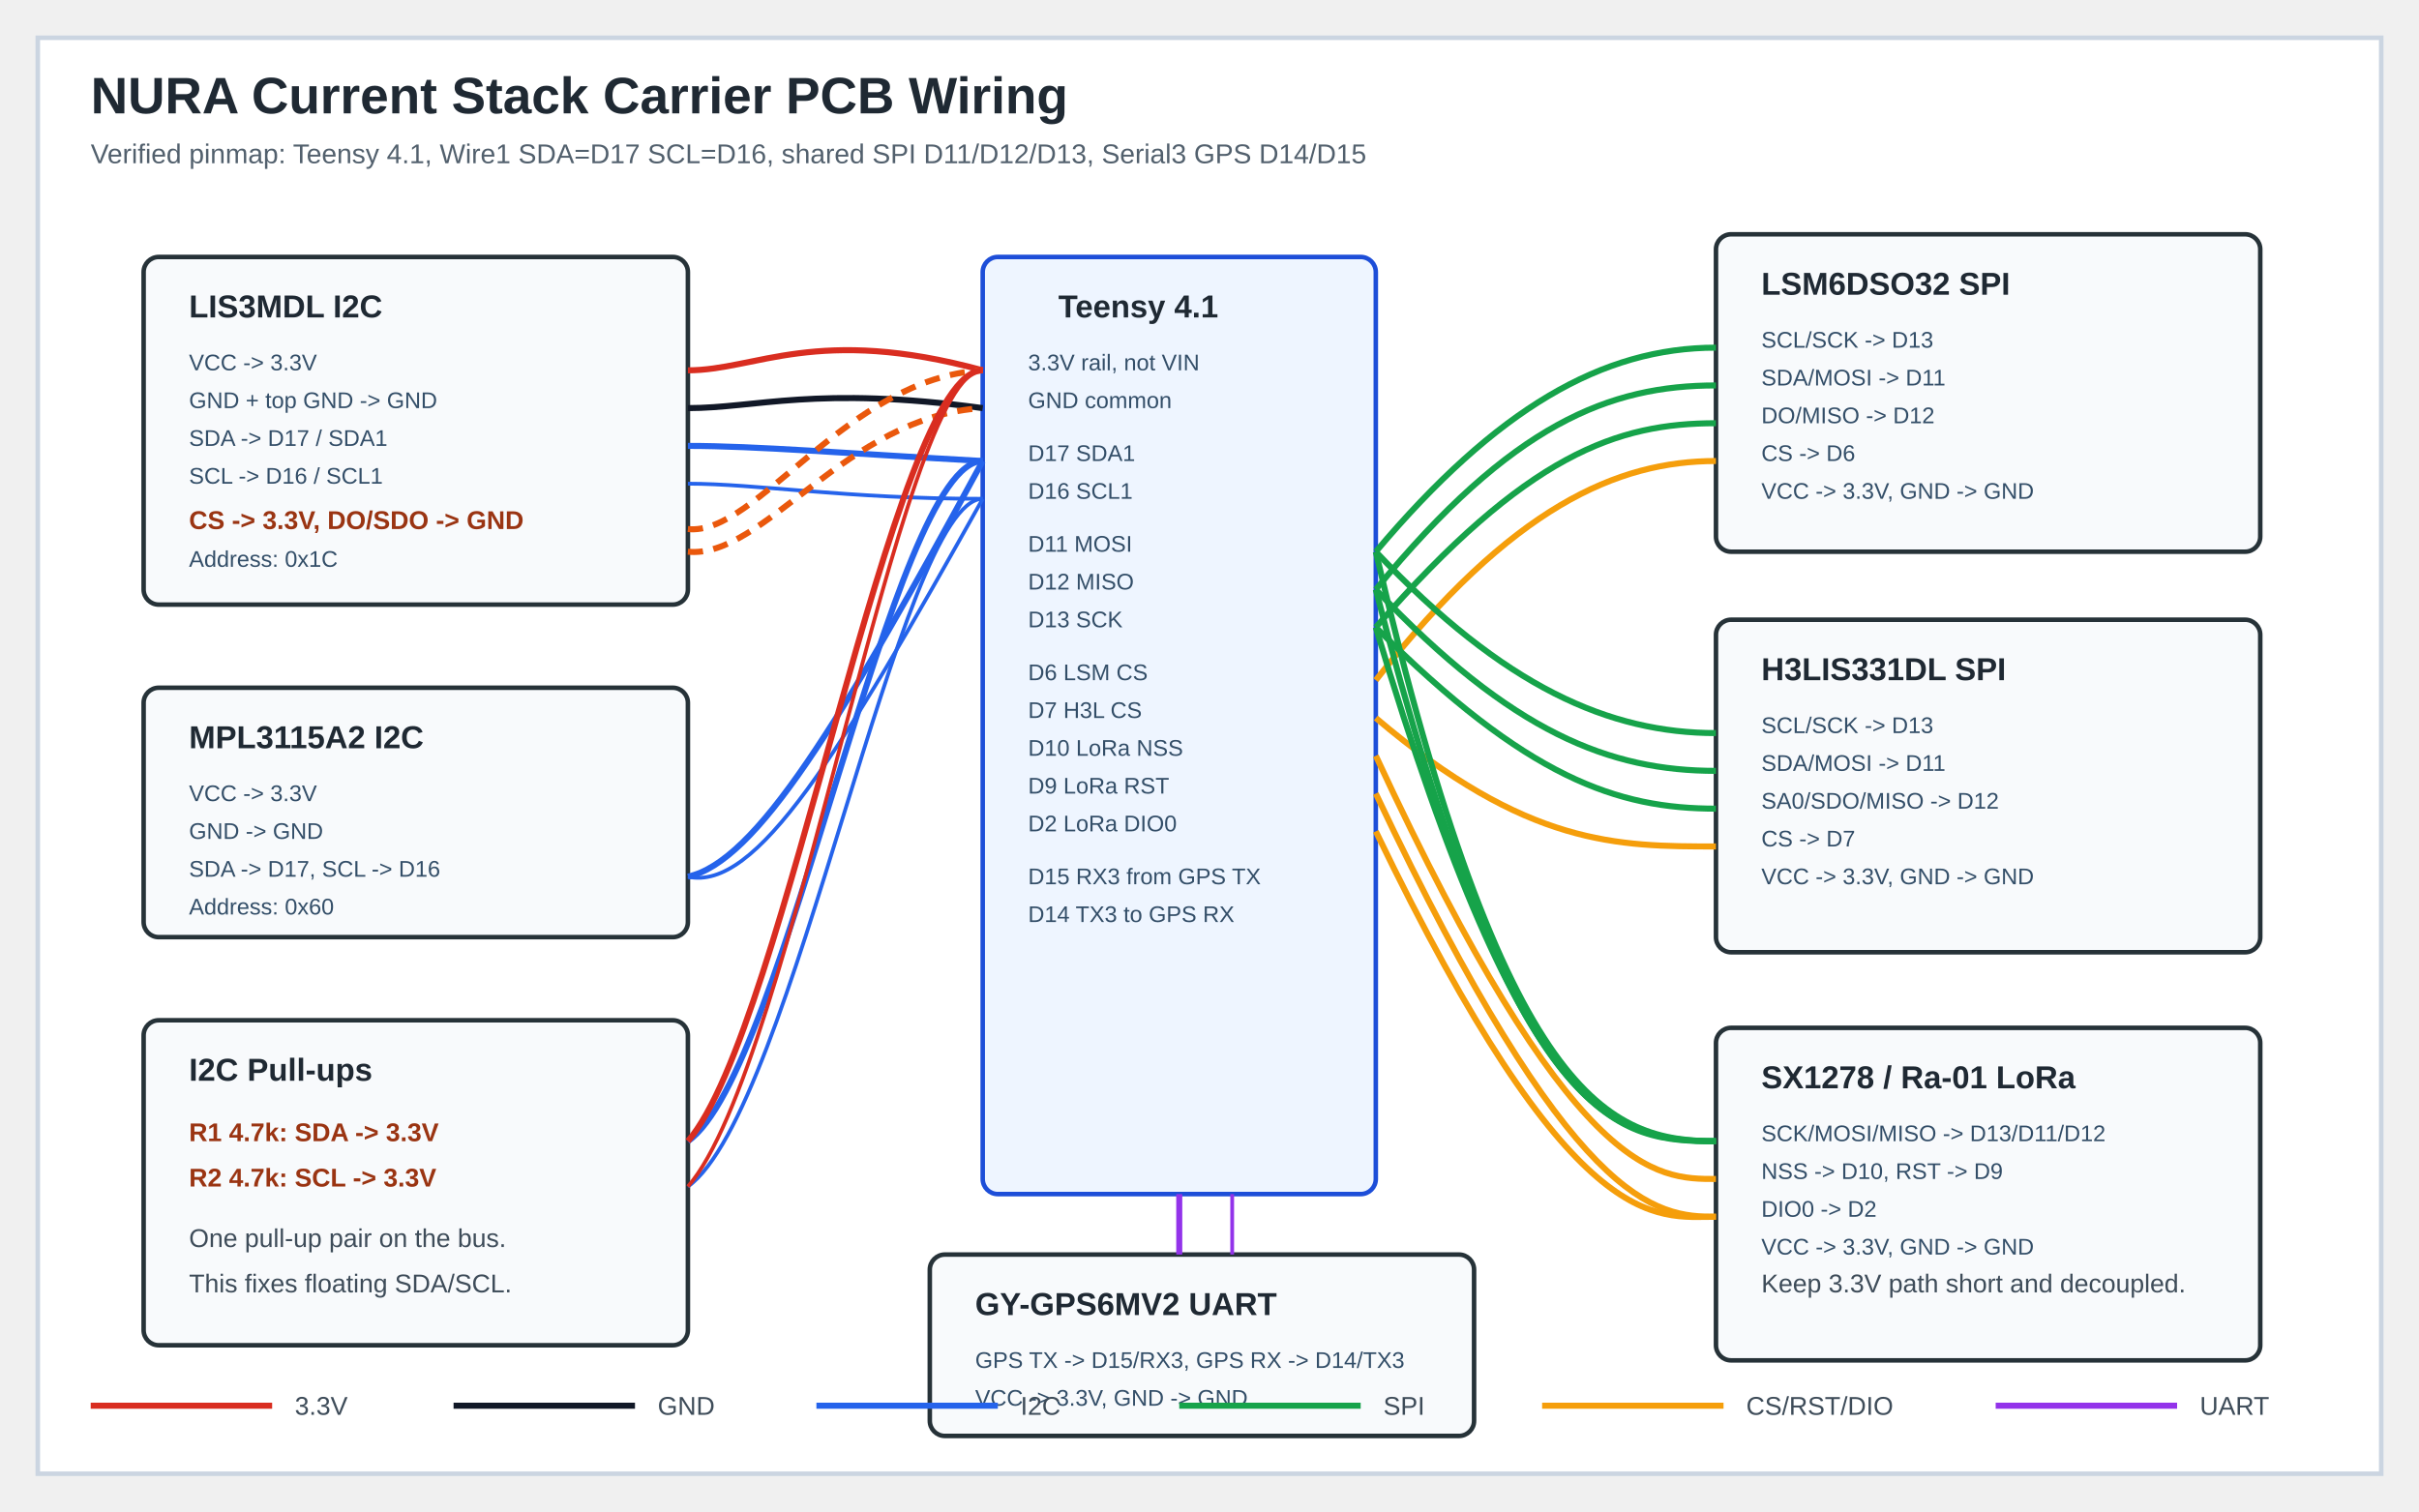
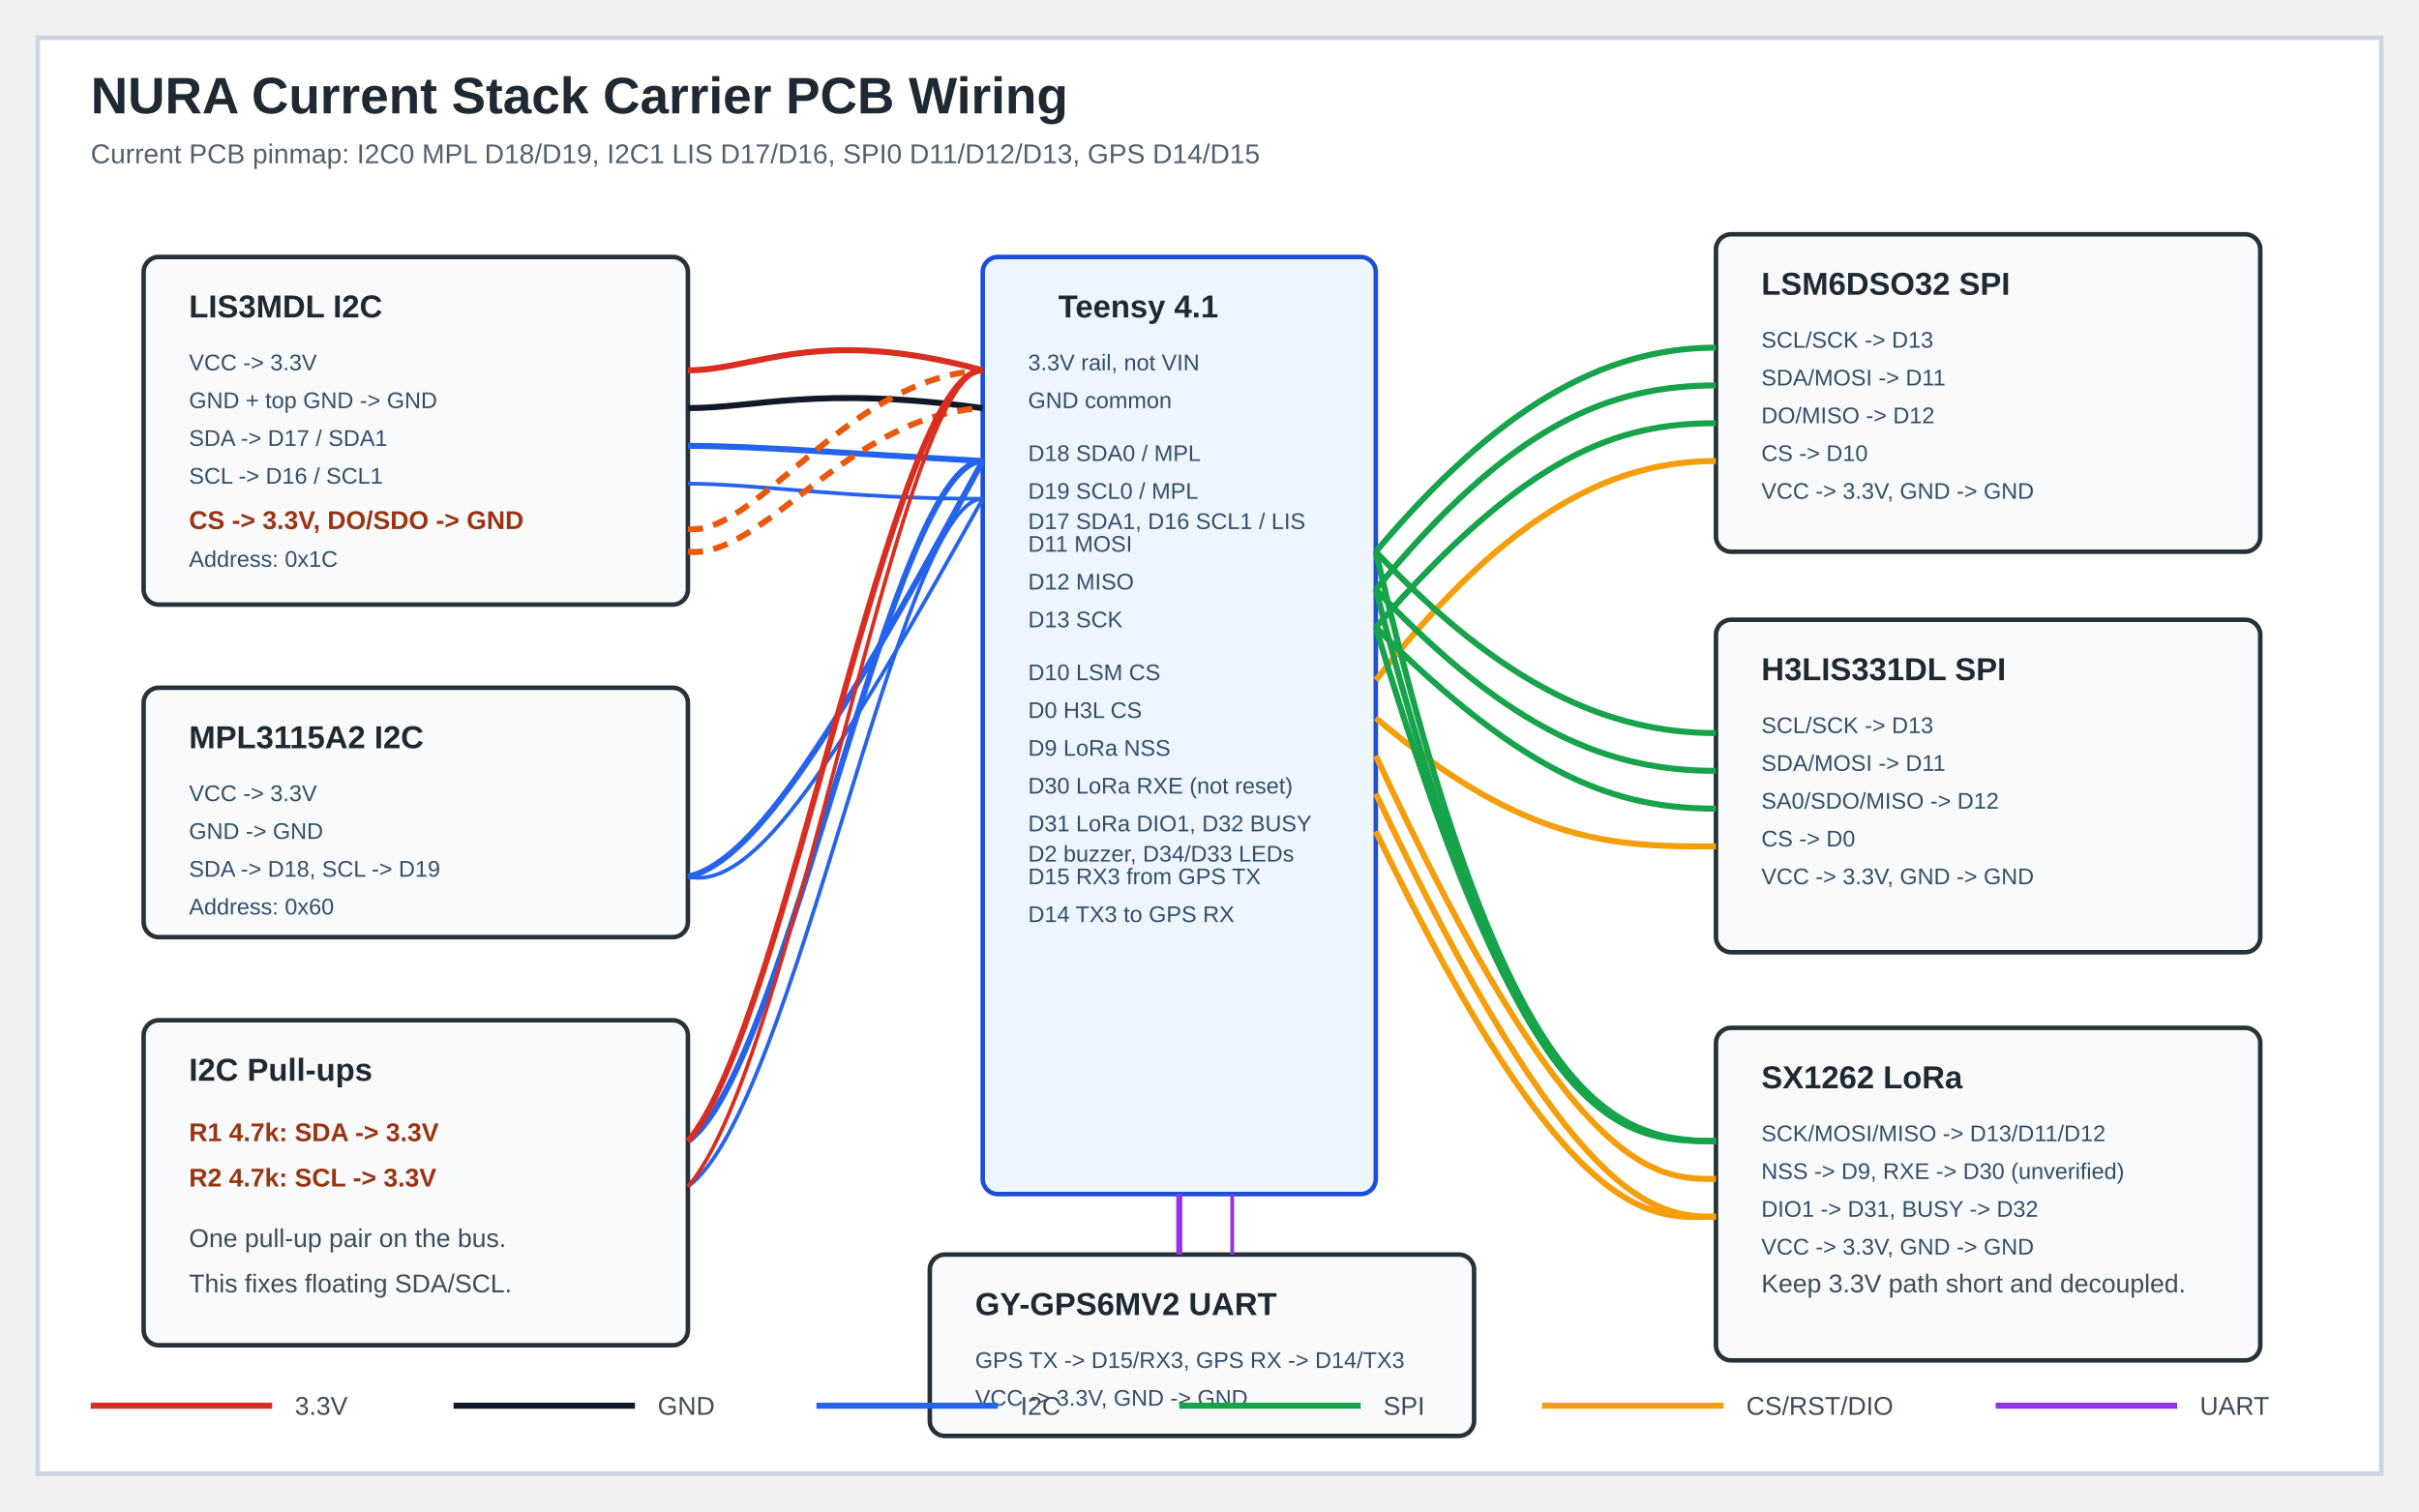
<svg xmlns="http://www.w3.org/2000/svg" width="1600" height="1000" viewBox="0 0 1600 1000">
  <defs>
    <style>
      text { font-family: Arial, Helvetica, sans-serif; fill: #1f2933; }
      .title { font-size: 34px; font-weight: 700; }
      .subtitle { font-size: 18px; fill: #52606d; }
      .box { fill: #f8fafc; stroke: #263238; stroke-width: 3; rx: 10; }
      .teensy { fill: #eef5ff; stroke: #1d4ed8; stroke-width: 3; rx: 10; }
      .label { font-size: 21px; font-weight: 700; }
      .pin { font-size: 15px; fill: #334e68; }
      .note { font-size: 17px; fill: #3e4c59; }
      .crit { font-size: 17px; font-weight: 700; fill: #9a3412; }
      .vcc { stroke: #d92d20; stroke-width: 4; fill: none; }
      .gnd { stroke: #111827; stroke-width: 4; fill: none; }
      .i2c { stroke: #2563eb; stroke-width: 4; fill: none; }
      .spi { stroke: #16a34a; stroke-width: 4; fill: none; }
      .ctrl { stroke: #f59e0b; stroke-width: 4; fill: none; }
      .uart { stroke: #9333ea; stroke-width: 4; fill: none; }
      .strap { stroke: #ea580c; stroke-width: 4; fill: none; stroke-dasharray: 10 7; }
      .thin { stroke-width: 2.5; }
    </style>
  </defs>
  <rect x="25" y="25" width="1550" height="950" fill="#ffffff" stroke="#cbd5e1" stroke-width="3" />
  <text x="60" y="75" class="title">NURA Current Stack Carrier PCB Wiring</text>
-   <text x="60" y="108" class="subtitle">Verified pinmap: Teensy 4.1, Wire1 SDA=D17 SCL=D16, shared SPI D11/D12/D13, Serial3 GPS D14/D15</text>
+   <text x="60" y="108" class="subtitle">Current PCB pinmap: I2C0 MPL D18/D19, I2C1 LIS D17/D16, SPI0 D11/D12/D13, GPS D14/D15</text>
  <rect x="650" y="170" width="260" height="620" class="teensy" />
  <text x="700" y="210" class="label">Teensy 4.1</text>
  <text x="680" y="245" class="pin">3.3V rail, not VIN</text>
  <text x="680" y="270" class="pin">GND common</text>
-   <text x="680" y="305" class="pin">D17 SDA1</text>
-   <text x="680" y="330" class="pin">D16 SCL1</text>
+   <text x="680" y="305" class="pin">D18 SDA0 / MPL</text>
+   <text x="680" y="330" class="pin">D19 SCL0 / MPL</text>
+   <text x="680" y="350" class="pin">D17 SDA1, D16 SCL1 / LIS</text>
  <text x="680" y="365" class="pin">D11 MOSI</text>
  <text x="680" y="390" class="pin">D12 MISO</text>
  <text x="680" y="415" class="pin">D13 SCK</text>
-   <text x="680" y="450" class="pin">D6 LSM CS</text>
-   <text x="680" y="475" class="pin">D7 H3L CS</text>
-   <text x="680" y="500" class="pin">D10 LoRa NSS</text>
-   <text x="680" y="525" class="pin">D9 LoRa RST</text>
-   <text x="680" y="550" class="pin">D2 LoRa DIO0</text>
+   <text x="680" y="450" class="pin">D10 LSM CS</text>
+   <text x="680" y="475" class="pin">D0 H3L CS</text>
+   <text x="680" y="500" class="pin">D9 LoRa NSS</text>
+   <text x="680" y="525" class="pin">D30 LoRa RXE (not reset)</text>
+   <text x="680" y="550" class="pin">D31 LoRa DIO1, D32 BUSY</text>
+   <text x="680" y="570" class="pin">D2 buzzer, D34/D33 LEDs</text>
  <text x="680" y="585" class="pin">D15 RX3 from GPS TX</text>
  <text x="680" y="610" class="pin">D14 TX3 to GPS RX</text>
  <rect x="95" y="170" width="360" height="230" class="box" />
  <text x="125" y="210" class="label">LIS3MDL I2C</text>
  <text x="125" y="245" class="pin">VCC -&gt; 3.3V</text>
  <text x="125" y="270" class="pin">GND + top GND -&gt; GND</text>
  <text x="125" y="295" class="pin">SDA -&gt; D17 / SDA1</text>
  <text x="125" y="320" class="pin">SCL -&gt; D16 / SCL1</text>
  <text x="125" y="350" class="crit">CS -&gt; 3.3V, DO/SDO -&gt; GND</text>
  <text x="125" y="375" class="pin">Address: 0x1C</text>
  <rect x="95" y="455" width="360" height="165" class="box" />
  <text x="125" y="495" class="label">MPL3115A2 I2C</text>
  <text x="125" y="530" class="pin">VCC -&gt; 3.3V</text>
  <text x="125" y="555" class="pin">GND -&gt; GND</text>
-   <text x="125" y="580" class="pin">SDA -&gt; D17, SCL -&gt; D16</text>
+   <text x="125" y="580" class="pin">SDA -&gt; D18, SCL -&gt; D19</text>
  <text x="125" y="605" class="pin">Address: 0x60</text>
  <rect x="95" y="675" width="360" height="215" class="box" />
  <text x="125" y="715" class="label">I2C Pull-ups</text>
  <text x="125" y="755" class="crit">R1 4.7k: SDA -&gt; 3.3V</text>
  <text x="125" y="785" class="crit">R2 4.7k: SCL -&gt; 3.3V</text>
  <text x="125" y="825" class="note">One pull-up pair on the bus.</text>
  <text x="125" y="855" class="note">This fixes floating SDA/SCL.</text>
  <rect x="1135" y="155" width="360" height="210" class="box" />
  <text x="1165" y="195" class="label">LSM6DSO32 SPI</text>
  <text x="1165" y="230" class="pin">SCL/SCK -&gt; D13</text>
  <text x="1165" y="255" class="pin">SDA/MOSI -&gt; D11</text>
  <text x="1165" y="280" class="pin">DO/MISO -&gt; D12</text>
-   <text x="1165" y="305" class="pin">CS -&gt; D6</text>
+   <text x="1165" y="305" class="pin">CS -&gt; D10</text>
  <text x="1165" y="330" class="pin">VCC -&gt; 3.3V, GND -&gt; GND</text>
  <rect x="1135" y="410" width="360" height="220" class="box" />
  <text x="1165" y="450" class="label">H3LIS331DL SPI</text>
  <text x="1165" y="485" class="pin">SCL/SCK -&gt; D13</text>
  <text x="1165" y="510" class="pin">SDA/MOSI -&gt; D11</text>
  <text x="1165" y="535" class="pin">SA0/SDO/MISO -&gt; D12</text>
-   <text x="1165" y="560" class="pin">CS -&gt; D7</text>
+   <text x="1165" y="560" class="pin">CS -&gt; D0</text>
  <text x="1165" y="585" class="pin">VCC -&gt; 3.3V, GND -&gt; GND</text>
  <rect x="1135" y="680" width="360" height="220" class="box" />
-   <text x="1165" y="720" class="label">SX1278 / Ra-01 LoRa</text>
+   <text x="1165" y="720" class="label">SX1262 LoRa</text>
  <text x="1165" y="755" class="pin">SCK/MOSI/MISO -&gt; D13/D11/D12</text>
-   <text x="1165" y="780" class="pin">NSS -&gt; D10, RST -&gt; D9</text>
-   <text x="1165" y="805" class="pin">DIO0 -&gt; D2</text>
+   <text x="1165" y="780" class="pin">NSS -&gt; D9, RXE -&gt; D30 (unverified)</text>
+   <text x="1165" y="805" class="pin">DIO1 -&gt; D31, BUSY -&gt; D32</text>
  <text x="1165" y="830" class="pin">VCC -&gt; 3.3V, GND -&gt; GND</text>
  <text x="1165" y="855" class="note">Keep 3.3V path short and decoupled.</text>
  <rect x="615" y="830" width="360" height="120" class="box" />
  <text x="645" y="870" class="label">GY-GPS6MV2 UART</text>
  <text x="645" y="905" class="pin">GPS TX -&gt; D15/RX3, GPS RX -&gt; D14/TX3</text>
  <text x="645" y="930" class="pin">VCC -&gt; 3.3V, GND -&gt; GND</text>
  <path d="M650 305 C560 300 500 295 455 295" class="i2c" />
  <path d="M650 330 C560 330 500 320 455 320" class="i2c thin" />
  <path d="M650 305 C555 480 500 570 455 580" class="i2c" />
  <path d="M650 330 C555 500 500 590 455 580" class="i2c thin" />
  <path d="M650 245 C540 215 500 245 455 245" class="vcc" />
  <path d="M650 270 C540 255 500 270 455 270" class="gnd" />
  <path d="M455 350 C500 355 560 250 650 245" class="strap" />
  <path d="M455 365 C505 370 560 275 650 270" class="strap" />
  <path d="M455 755 C520 710 590 305 650 305" class="i2c" />
  <path d="M455 785 C525 735 595 330 650 330" class="i2c thin" />
  <path d="M455 755 C520 680 590 245 650 245" class="vcc" />
  <path d="M455 785 C525 705 595 245 650 245" class="vcc thin" />
  <path d="M910 365 C990 270 1060 230 1135 230" class="spi" />
  <path d="M910 390 C1000 280 1065 255 1135 255" class="spi" />
  <path d="M910 415 C1010 300 1070 280 1135 280" class="spi" />
  <path d="M910 450 C1000 335 1070 305 1135 305" class="ctrl" />
  <path d="M910 365 C995 455 1065 485 1135 485" class="spi" />
  <path d="M910 390 C1000 485 1065 510 1135 510" class="spi" />
  <path d="M910 415 C1010 515 1070 535 1135 535" class="spi" />
  <path d="M910 475 C1010 560 1070 560 1135 560" class="ctrl" />
  <path d="M910 365 C995 730 1065 755 1135 755" class="spi" />
  <path d="M910 390 C1000 740 1065 755 1135 755" class="spi" />
  <path d="M910 415 C1010 750 1070 755 1135 755" class="spi" />
  <path d="M910 500 C1040 780 1095 780 1135 780" class="ctrl" />
  <path d="M910 525 C1040 800 1095 805 1135 805" class="ctrl" />
  <path d="M910 550 C1040 820 1095 805 1135 805" class="ctrl" />
  <path d="M780 790 C780 810 780 825 780 830" class="uart" />
  <path d="M815 790 C815 810 815 825 815 830" class="uart thin" />
  <line x1="60" y1="930" x2="180" y2="930" class="vcc" />
  <text x="195" y="936" class="note">3.3V</text>
  <line x1="300" y1="930" x2="420" y2="930" class="gnd" />
  <text x="435" y="936" class="note">GND</text>
  <line x1="540" y1="930" x2="660" y2="930" class="i2c" />
  <text x="675" y="936" class="note">I2C</text>
  <line x1="780" y1="930" x2="900" y2="930" class="spi" />
  <text x="915" y="936" class="note">SPI</text>
  <line x1="1020" y1="930" x2="1140" y2="930" class="ctrl" />
  <text x="1155" y="936" class="note">CS/RST/DIO</text>
  <line x1="1320" y1="930" x2="1440" y2="930" class="uart" />
  <text x="1455" y="936" class="note">UART</text>
</svg>
